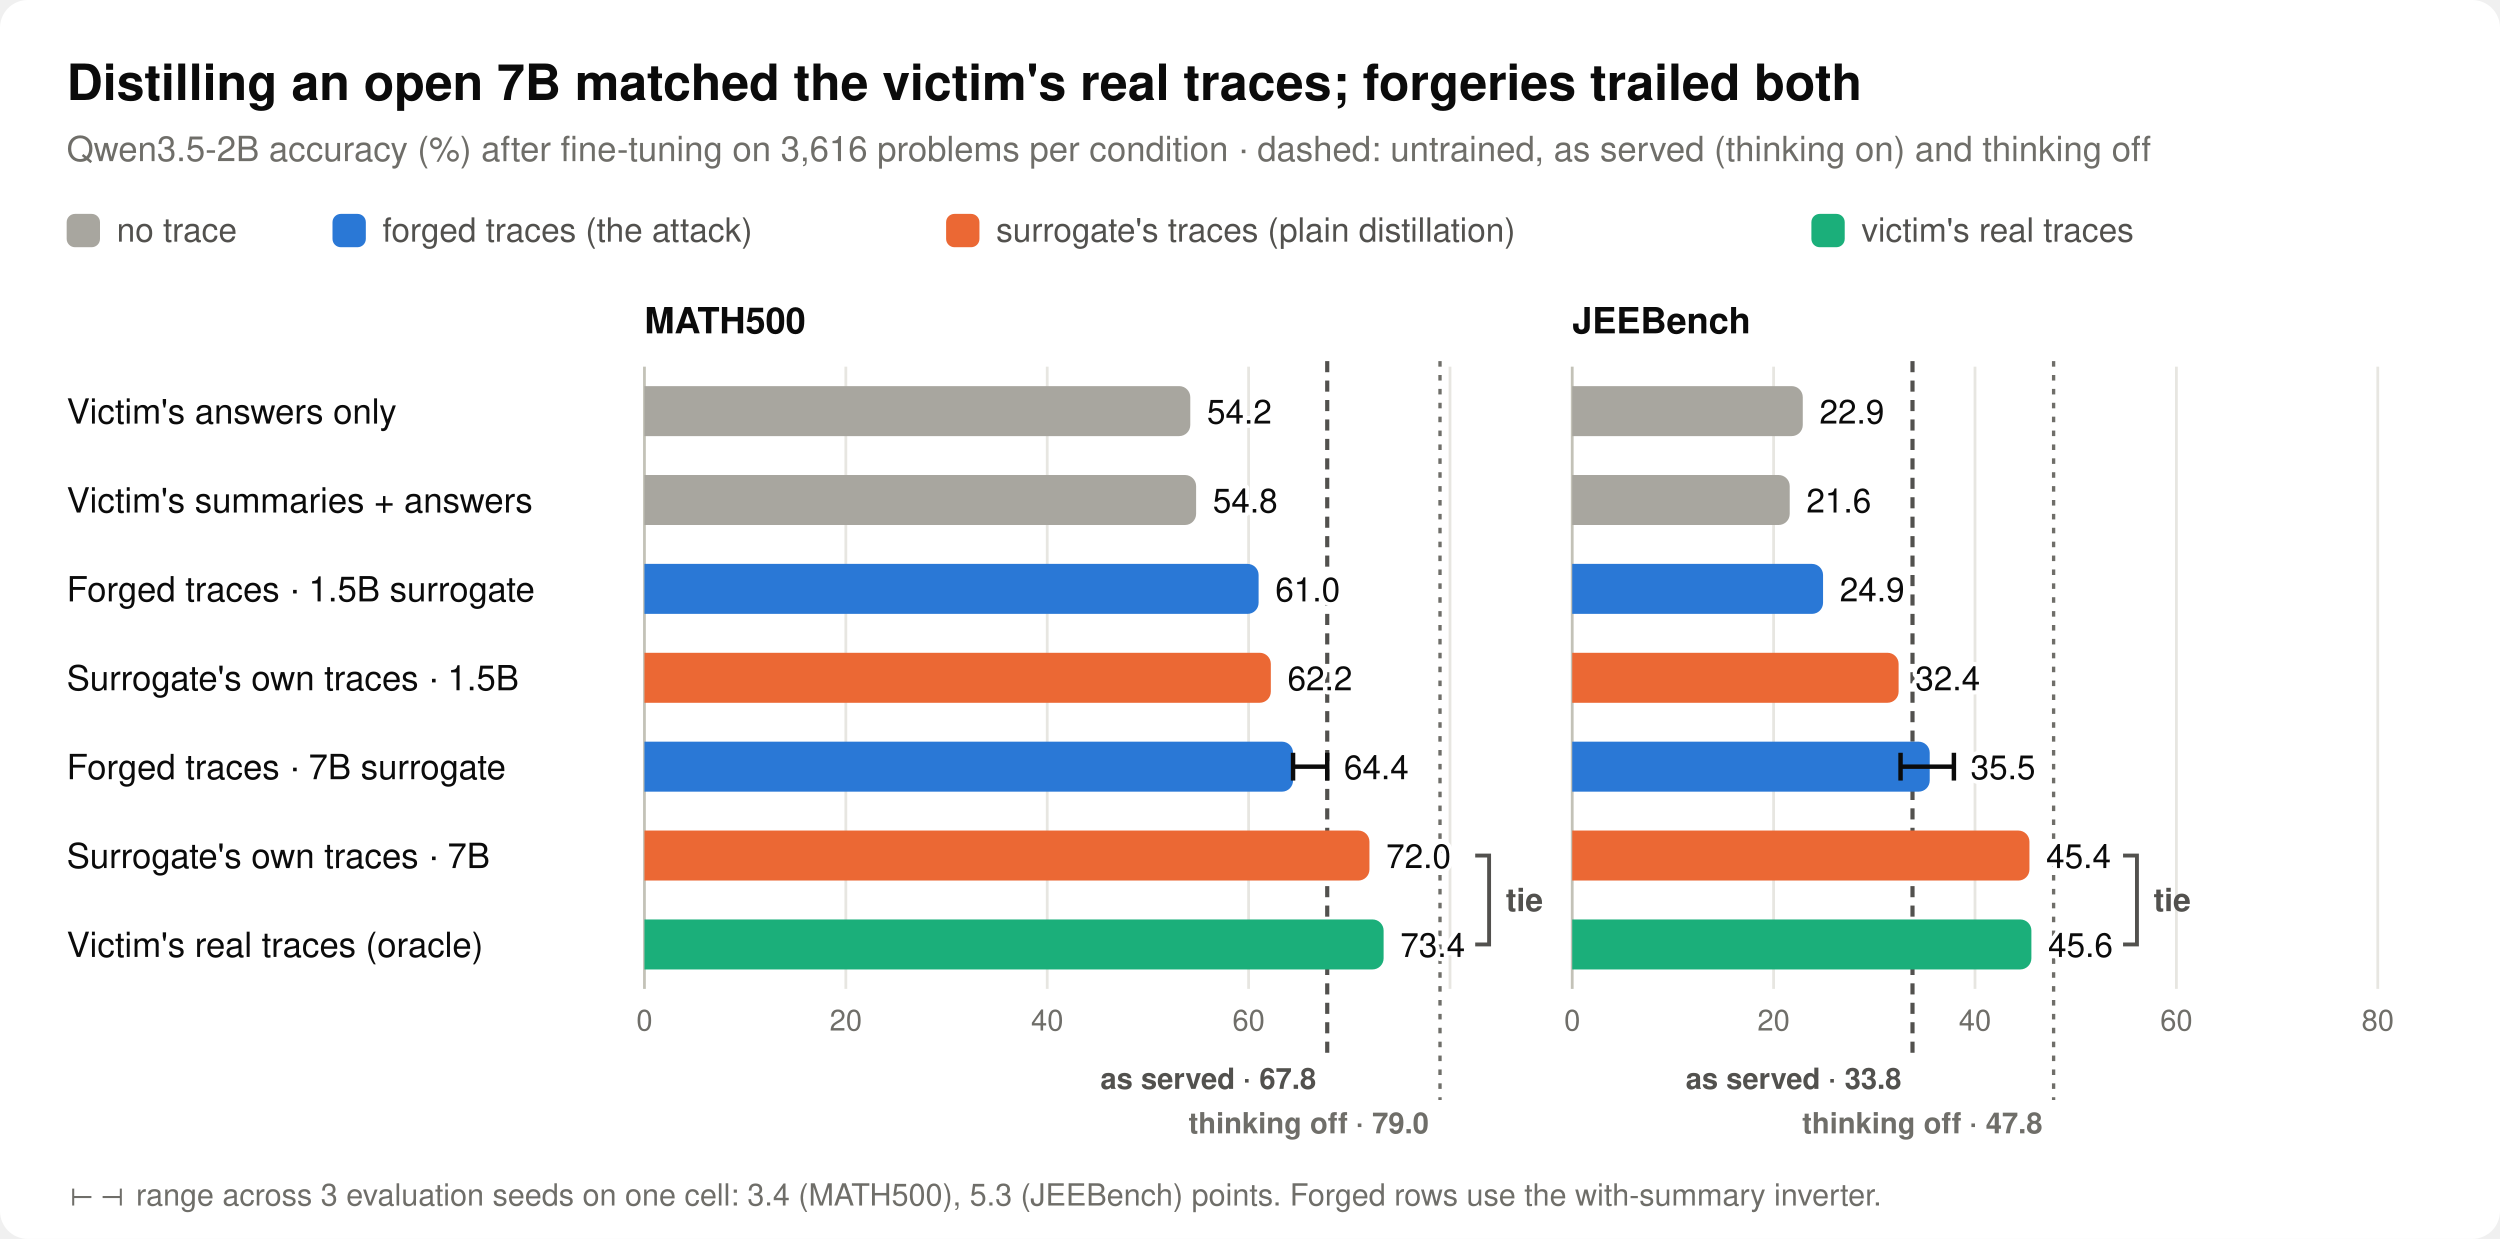
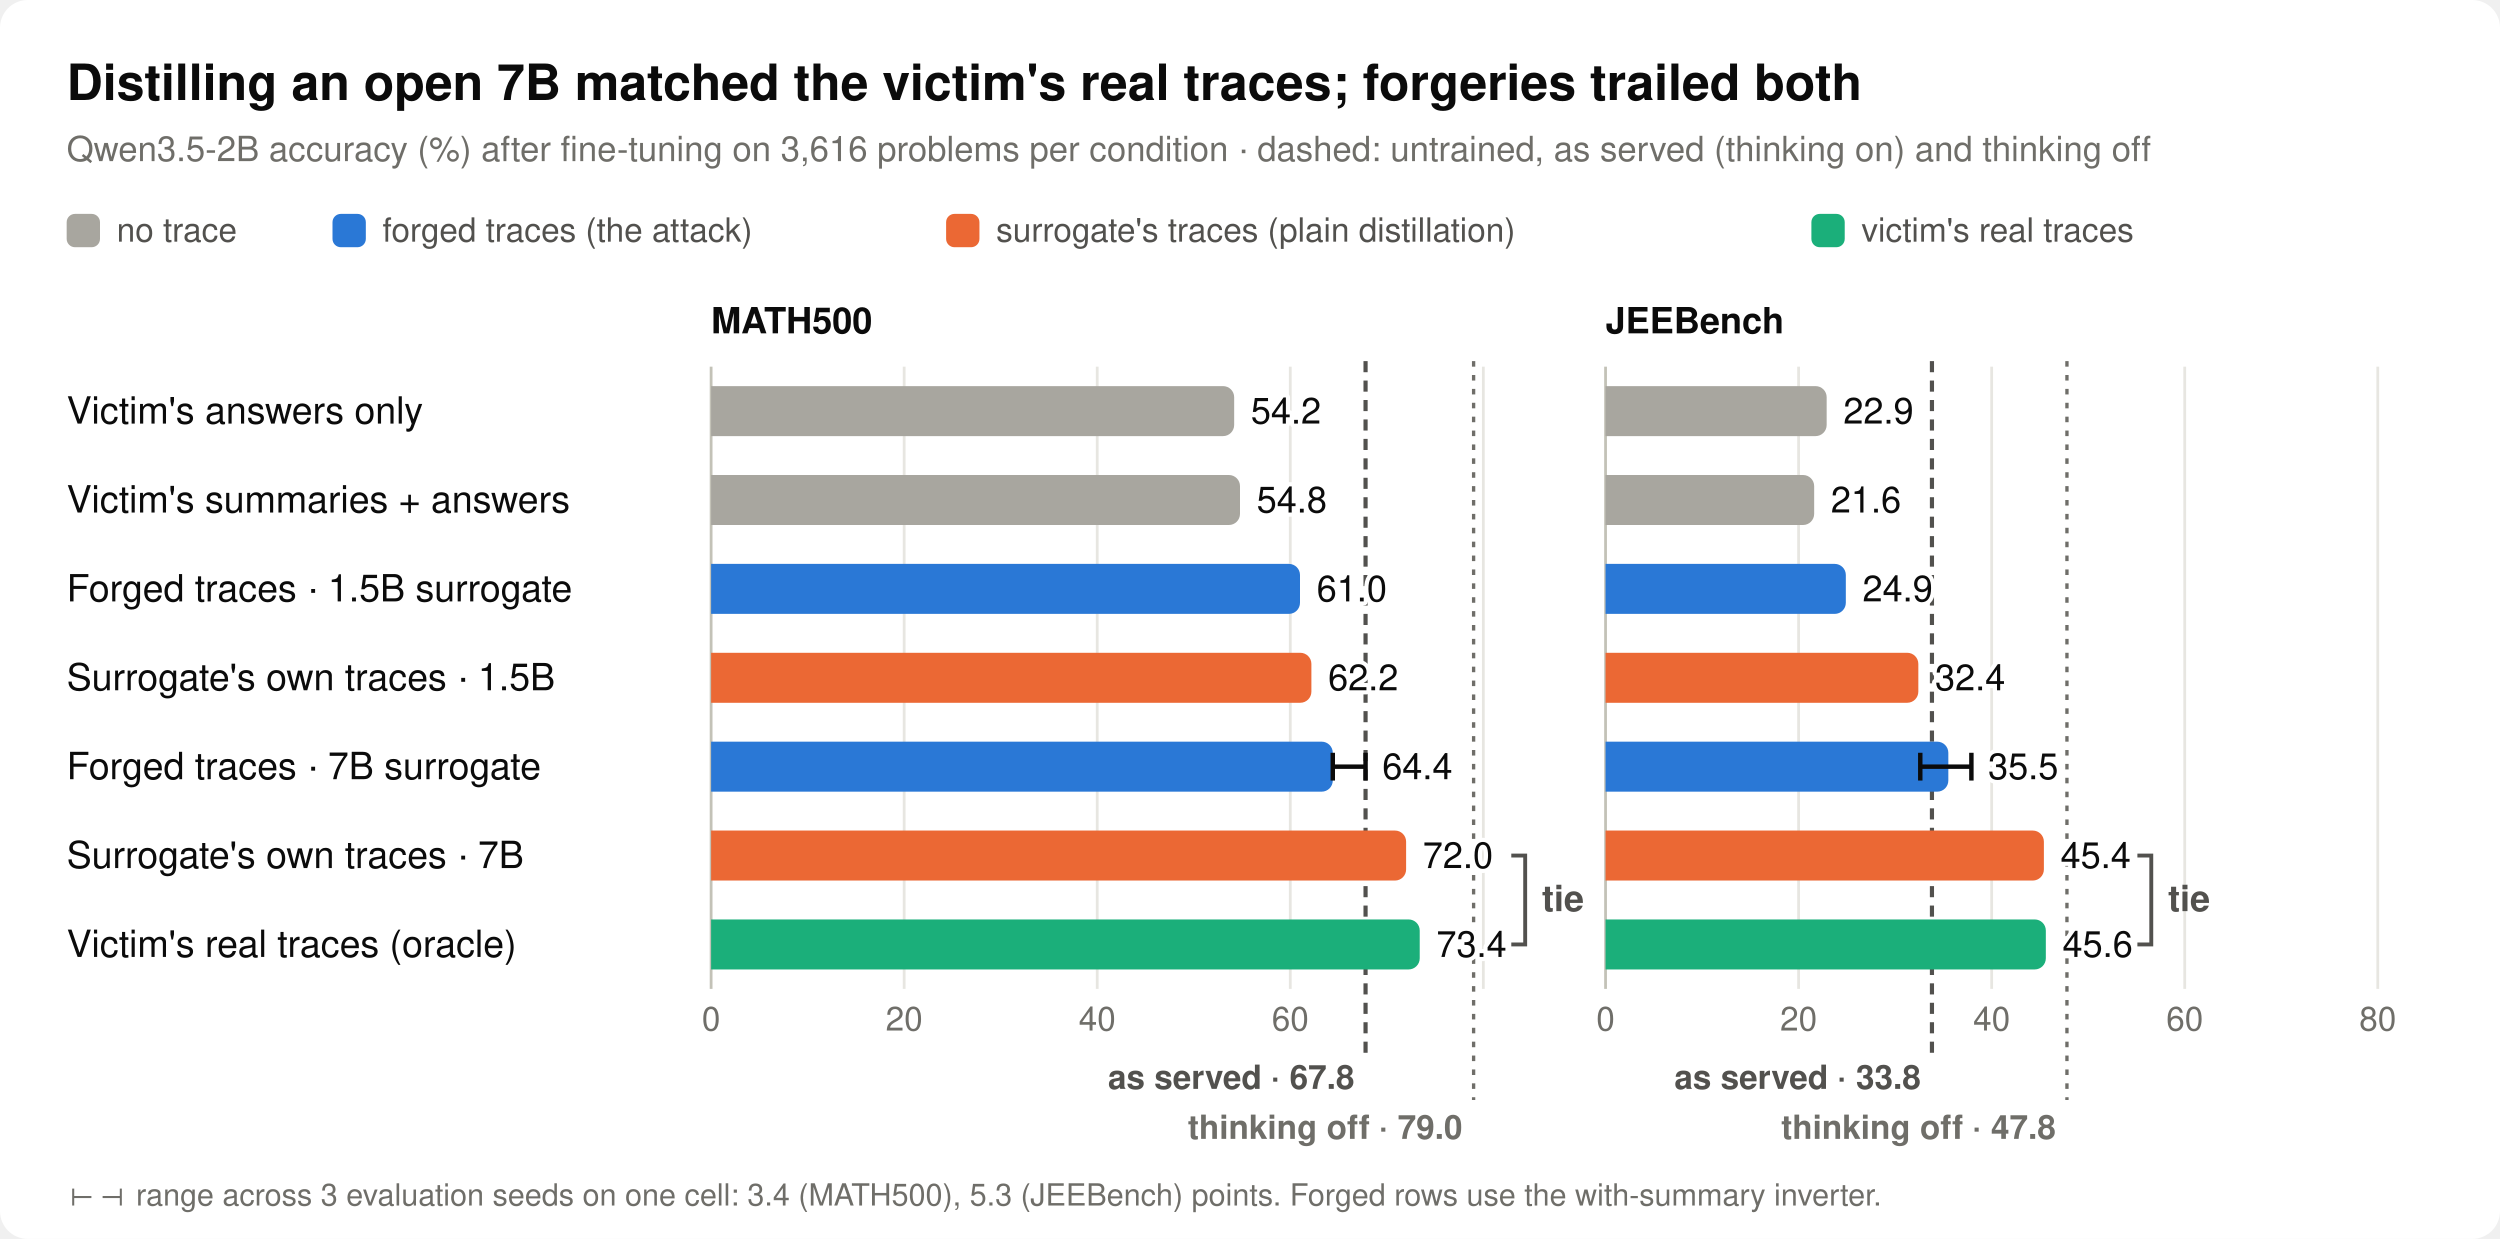
<svg xmlns="http://www.w3.org/2000/svg" width="900" height="446" viewBox="0 0 900 446" role="img" aria-label="Student accuracy by training condition">
  <rect x="0.0" y="0.0" width="900.0" height="446.0" rx="10" fill="#ffffff" />
  <text x="24.0" y="36.0" font-family="system-ui, -apple-system, &quot;Segoe UI&quot;, Helvetica, Arial, sans-serif" font-size="18" fill="#0b0b0b" text-anchor="start" font-weight="700" style="">Distilling an open 7B matched the victim's real traces; forgeries trailed both</text>
  <text x="24.0" y="58.0" font-family="system-ui, -apple-system, &quot;Segoe UI&quot;, Helvetica, Arial, sans-serif" font-size="12.5" fill="#6f6e69" text-anchor="start" font-weight="normal" style="">Qwen3.5-2B accuracy (%) after fine-tuning on 3,616 problems per condition · dashed: untrained, as served (thinking on) and thinking off</text>
  <rect x="24.0" y="77.0" width="12.0" height="12.0" rx="3" fill="#a8a69f" />
  <text x="42.0" y="87.0" font-family="system-ui, -apple-system, &quot;Segoe UI&quot;, Helvetica, Arial, sans-serif" font-size="12" fill="#52514e" text-anchor="start" font-weight="normal" style="">no trace</text>
  <rect x="119.7" y="77.0" width="12.0" height="12.0" rx="3" fill="#2a78d6" />
  <text x="137.7" y="87.0" font-family="system-ui, -apple-system, &quot;Segoe UI&quot;, Helvetica, Arial, sans-serif" font-size="12" fill="#52514e" text-anchor="start" font-weight="normal" style="">forged traces (the attack)</text>
  <rect x="340.6" y="77.0" width="12.0" height="12.0" rx="3" fill="#eb6834" />
  <text x="358.6" y="87.0" font-family="system-ui, -apple-system, &quot;Segoe UI&quot;, Helvetica, Arial, sans-serif" font-size="12" fill="#52514e" text-anchor="start" font-weight="normal" style="">surrogate's traces (plain distillation)</text>
  <rect x="652.1" y="77.0" width="12.0" height="12.0" rx="3" fill="#1baf7a" />
  <text x="670.1" y="87.0" font-family="system-ui, -apple-system, &quot;Segoe UI&quot;, Helvetica, Arial, sans-serif" font-size="12" fill="#52514e" text-anchor="start" font-weight="normal" style="">victim's real traces</text>
-   <text x="232.0" y="120.0" font-family="system-ui, -apple-system, &quot;Segoe UI&quot;, Helvetica, Arial, sans-serif" font-size="13" fill="#0b0b0b" text-anchor="start" font-weight="700" style="">MATH500</text>
-   <line x1="232.0" y1="132.0" x2="232.0" y2="356.0" stroke="#c3c2b7" stroke-width="1.0" />
-   <text x="232.0" y="371.0" font-family="system-ui, -apple-system, &quot;Segoe UI&quot;, Helvetica, Arial, sans-serif" font-size="10.5" fill="#6f6e69" text-anchor="middle" font-weight="normal" style="font-variant-numeric: tabular-nums;">0</text>
-   <line x1="304.5" y1="132.0" x2="304.5" y2="356.0" stroke="#e7e6e1" stroke-width="1.0" />
-   <text x="304.5" y="371.0" font-family="system-ui, -apple-system, &quot;Segoe UI&quot;, Helvetica, Arial, sans-serif" font-size="10.5" fill="#6f6e69" text-anchor="middle" font-weight="normal" style="font-variant-numeric: tabular-nums;">20</text>
-   <line x1="377.0" y1="132.0" x2="377.0" y2="356.0" stroke="#e7e6e1" stroke-width="1.0" />
-   <text x="377.0" y="371.0" font-family="system-ui, -apple-system, &quot;Segoe UI&quot;, Helvetica, Arial, sans-serif" font-size="10.5" fill="#6f6e69" text-anchor="middle" font-weight="normal" style="font-variant-numeric: tabular-nums;">40</text>
-   <line x1="449.5" y1="132.0" x2="449.5" y2="356.0" stroke="#e7e6e1" stroke-width="1.0" />
-   <text x="449.5" y="371.0" font-family="system-ui, -apple-system, &quot;Segoe UI&quot;, Helvetica, Arial, sans-serif" font-size="10.5" fill="#6f6e69" text-anchor="middle" font-weight="normal" style="font-variant-numeric: tabular-nums;">60</text>
-   <line x1="522.0" y1="132.0" x2="522.0" y2="356.0" stroke="#e7e6e1" stroke-width="1.0" />
-   <line x1="477.8" y1="130.0" x2="477.8" y2="380.0" stroke="#52514e" stroke-width="1.5" stroke-dasharray="4 3" />
-   <text x="473.8" y="392.0" font-family="system-ui, -apple-system, &quot;Segoe UI&quot;, Helvetica, Arial, sans-serif" font-size="10.5" fill="#52514e" text-anchor="end" font-weight="600" style="" paint-order="stroke" stroke="#ffffff" stroke-width="3" stroke-linejoin="round">as served · 67.8</text>
-   <line x1="518.4" y1="130.0" x2="518.4" y2="396.0" stroke="#6f6e69" stroke-width="1.2" stroke-dasharray="2 3" />
-   <text x="514.4" y="408.0" font-family="system-ui, -apple-system, &quot;Segoe UI&quot;, Helvetica, Arial, sans-serif" font-size="10.5" fill="#6f6e69" text-anchor="end" font-weight="600" style="" paint-order="stroke" stroke="#ffffff" stroke-width="3" stroke-linejoin="round">thinking off · 79.0</text>
-   <path d="M232.0,139.0 H424.5 a4,4 0 0 1 4,4 V153.0 a4,4 0 0 1 -4,4 H232.0 Z" fill="#a8a69f" />
-   <path d="M232.0,171.0 H426.6 a4,4 0 0 1 4,4 V185.0 a4,4 0 0 1 -4,4 H232.0 Z" fill="#a8a69f" />
-   <path d="M232.0,203.0 H449.1 a4,4 0 0 1 4,4 V217.0 a4,4 0 0 1 -4,4 H232.0 Z" fill="#2a78d6" />
-   <path d="M232.0,235.0 H453.5 a4,4 0 0 1 4,4 V249.0 a4,4 0 0 1 -4,4 H232.0 Z" fill="#eb6834" />
-   <path d="M232.0,267.0 H461.5 a4,4 0 0 1 4,4 V281.0 a4,4 0 0 1 -4,4 H232.0 Z" fill="#2a78d6" />
-   <path d="M232.0,299.0 H489.0 a4,4 0 0 1 4,4 V313.0 a4,4 0 0 1 -4,4 H232.0 Z" fill="#eb6834" />
-   <path d="M232.0,331.0 H494.1 a4,4 0 0 1 4,4 V345.0 a4,4 0 0 1 -4,4 H232.0 Z" fill="#1baf7a" />
-   <path d="M531.075,308.0 H536.075 V340.0 H531.075" fill="none" stroke="#52514e" stroke-width="1.4" />
-   <text x="542.1" y="328.0" font-family="system-ui, -apple-system, &quot;Segoe UI&quot;, Helvetica, Arial, sans-serif" font-size="11.5" fill="#52514e" text-anchor="start" font-weight="700" style="">tie</text>
-   <text x="434.5" y="152.5" font-family="system-ui, -apple-system, &quot;Segoe UI&quot;, Helvetica, Arial, sans-serif" font-size="12" fill="#0b0b0b" text-anchor="start" font-weight="normal" style="font-variant-numeric: tabular-nums;" paint-order="stroke" stroke="#ffffff" stroke-width="3" stroke-linejoin="round">54.2</text>
-   <text x="436.6" y="184.5" font-family="system-ui, -apple-system, &quot;Segoe UI&quot;, Helvetica, Arial, sans-serif" font-size="12" fill="#0b0b0b" text-anchor="start" font-weight="normal" style="font-variant-numeric: tabular-nums;" paint-order="stroke" stroke="#ffffff" stroke-width="3" stroke-linejoin="round">54.8</text>
-   <text x="459.1" y="216.5" font-family="system-ui, -apple-system, &quot;Segoe UI&quot;, Helvetica, Arial, sans-serif" font-size="12" fill="#0b0b0b" text-anchor="start" font-weight="normal" style="font-variant-numeric: tabular-nums;" paint-order="stroke" stroke="#ffffff" stroke-width="3" stroke-linejoin="round">61.0</text>
-   <text x="463.5" y="248.5" font-family="system-ui, -apple-system, &quot;Segoe UI&quot;, Helvetica, Arial, sans-serif" font-size="12" fill="#0b0b0b" text-anchor="start" font-weight="normal" style="font-variant-numeric: tabular-nums;" paint-order="stroke" stroke="#ffffff" stroke-width="3" stroke-linejoin="round">62.2</text>
-   <line x1="465.5" y1="276.0" x2="477.8" y2="276.0" stroke="#0b0b0b" stroke-width="1.6" />
-   <line x1="465.5" y1="271.0" x2="465.5" y2="281.0" stroke="#0b0b0b" stroke-width="1.6" />
-   <line x1="477.8" y1="271.0" x2="477.8" y2="281.0" stroke="#0b0b0b" stroke-width="1.6" />
-   <text x="483.8" y="280.5" font-family="system-ui, -apple-system, &quot;Segoe UI&quot;, Helvetica, Arial, sans-serif" font-size="12" fill="#0b0b0b" text-anchor="start" font-weight="normal" style="font-variant-numeric: tabular-nums;" paint-order="stroke" stroke="#ffffff" stroke-width="3" stroke-linejoin="round">64.4</text>
-   <text x="499.0" y="312.5" font-family="system-ui, -apple-system, &quot;Segoe UI&quot;, Helvetica, Arial, sans-serif" font-size="12" fill="#0b0b0b" text-anchor="start" font-weight="normal" style="font-variant-numeric: tabular-nums;" paint-order="stroke" stroke="#ffffff" stroke-width="3" stroke-linejoin="round">72.0</text>
-   <text x="504.1" y="344.5" font-family="system-ui, -apple-system, &quot;Segoe UI&quot;, Helvetica, Arial, sans-serif" font-size="12" fill="#0b0b0b" text-anchor="start" font-weight="normal" style="font-variant-numeric: tabular-nums;" paint-order="stroke" stroke="#ffffff" stroke-width="3" stroke-linejoin="round">73.4</text>
-   <text x="566.0" y="120.0" font-family="system-ui, -apple-system, &quot;Segoe UI&quot;, Helvetica, Arial, sans-serif" font-size="13" fill="#0b0b0b" text-anchor="start" font-weight="700" style="">JEEBench</text>
-   <line x1="566.0" y1="132.0" x2="566.0" y2="356.0" stroke="#c3c2b7" stroke-width="1.0" />
-   <text x="566.0" y="371.0" font-family="system-ui, -apple-system, &quot;Segoe UI&quot;, Helvetica, Arial, sans-serif" font-size="10.5" fill="#6f6e69" text-anchor="middle" font-weight="normal" style="font-variant-numeric: tabular-nums;">0</text>
-   <line x1="638.5" y1="132.0" x2="638.5" y2="356.0" stroke="#e7e6e1" stroke-width="1.0" />
-   <text x="638.5" y="371.0" font-family="system-ui, -apple-system, &quot;Segoe UI&quot;, Helvetica, Arial, sans-serif" font-size="10.5" fill="#6f6e69" text-anchor="middle" font-weight="normal" style="font-variant-numeric: tabular-nums;">20</text>
-   <line x1="711.0" y1="132.0" x2="711.0" y2="356.0" stroke="#e7e6e1" stroke-width="1.0" />
-   <text x="711.0" y="371.0" font-family="system-ui, -apple-system, &quot;Segoe UI&quot;, Helvetica, Arial, sans-serif" font-size="10.5" fill="#6f6e69" text-anchor="middle" font-weight="normal" style="font-variant-numeric: tabular-nums;">40</text>
-   <line x1="783.5" y1="132.0" x2="783.5" y2="356.0" stroke="#e7e6e1" stroke-width="1.0" />
-   <text x="783.5" y="371.0" font-family="system-ui, -apple-system, &quot;Segoe UI&quot;, Helvetica, Arial, sans-serif" font-size="10.5" fill="#6f6e69" text-anchor="middle" font-weight="normal" style="font-variant-numeric: tabular-nums;">60</text>
+   <text x="256.0" y="120.0" font-family="system-ui, -apple-system, &quot;Segoe UI&quot;, Helvetica, Arial, sans-serif" font-size="13" fill="#0b0b0b" text-anchor="start" font-weight="700" style="">MATH500</text>
+   <line x1="256.0" y1="132.0" x2="256.0" y2="356.0" stroke="#c3c2b7" stroke-width="1.0" />
+   <text x="256.0" y="371.0" font-family="system-ui, -apple-system, &quot;Segoe UI&quot;, Helvetica, Arial, sans-serif" font-size="12" fill="#6f6e69" text-anchor="middle" font-weight="normal" style="font-variant-numeric: tabular-nums;">0</text>
+   <line x1="325.5" y1="132.0" x2="325.5" y2="356.0" stroke="#e7e6e1" stroke-width="1.0" />
+   <text x="325.5" y="371.0" font-family="system-ui, -apple-system, &quot;Segoe UI&quot;, Helvetica, Arial, sans-serif" font-size="12" fill="#6f6e69" text-anchor="middle" font-weight="normal" style="font-variant-numeric: tabular-nums;">20</text>
+   <line x1="395.0" y1="132.0" x2="395.0" y2="356.0" stroke="#e7e6e1" stroke-width="1.0" />
+   <text x="395.0" y="371.0" font-family="system-ui, -apple-system, &quot;Segoe UI&quot;, Helvetica, Arial, sans-serif" font-size="12" fill="#6f6e69" text-anchor="middle" font-weight="normal" style="font-variant-numeric: tabular-nums;">40</text>
+   <line x1="464.5" y1="132.0" x2="464.5" y2="356.0" stroke="#e7e6e1" stroke-width="1.0" />
+   <text x="464.5" y="371.0" font-family="system-ui, -apple-system, &quot;Segoe UI&quot;, Helvetica, Arial, sans-serif" font-size="12" fill="#6f6e69" text-anchor="middle" font-weight="normal" style="font-variant-numeric: tabular-nums;">60</text>
+   <line x1="534.0" y1="132.0" x2="534.0" y2="356.0" stroke="#e7e6e1" stroke-width="1.0" />
+   <line x1="491.6" y1="130.0" x2="491.6" y2="380.0" stroke="#52514e" stroke-width="1.5" stroke-dasharray="4 3" />
+   <text x="487.6" y="392.0" font-family="system-ui, -apple-system, &quot;Segoe UI&quot;, Helvetica, Arial, sans-serif" font-size="12" fill="#52514e" text-anchor="end" font-weight="600" style="" paint-order="stroke" stroke="#ffffff" stroke-width="3" stroke-linejoin="round">as served · 67.8</text>
+   <line x1="530.5" y1="130.0" x2="530.5" y2="396.0" stroke="#6f6e69" stroke-width="1.2" stroke-dasharray="2 3" />
+   <text x="526.5" y="410.0" font-family="system-ui, -apple-system, &quot;Segoe UI&quot;, Helvetica, Arial, sans-serif" font-size="12" fill="#6f6e69" text-anchor="end" font-weight="600" style="" paint-order="stroke" stroke="#ffffff" stroke-width="3" stroke-linejoin="round">thinking off · 79.0</text>
+   <path d="M256.0,139.0 H440.3 a4,4 0 0 1 4,4 V153.0 a4,4 0 0 1 -4,4 H256.0 Z" fill="#a8a69f" />
+   <path d="M256.0,171.0 H442.4 a4,4 0 0 1 4,4 V185.0 a4,4 0 0 1 -4,4 H256.0 Z" fill="#a8a69f" />
+   <path d="M256.0,203.0 H464.0 a4,4 0 0 1 4,4 V217.0 a4,4 0 0 1 -4,4 H256.0 Z" fill="#2a78d6" />
+   <path d="M256.0,235.0 H468.1 a4,4 0 0 1 4,4 V249.0 a4,4 0 0 1 -4,4 H256.0 Z" fill="#eb6834" />
+   <path d="M256.0,267.0 H475.8 a4,4 0 0 1 4,4 V281.0 a4,4 0 0 1 -4,4 H256.0 Z" fill="#2a78d6" />
+   <path d="M256.0,299.0 H502.2 a4,4 0 0 1 4,4 V313.0 a4,4 0 0 1 -4,4 H256.0 Z" fill="#eb6834" />
+   <path d="M256.0,331.0 H507.1 a4,4 0 0 1 4,4 V345.0 a4,4 0 0 1 -4,4 H256.0 Z" fill="#1baf7a" />
+   <path d="M544.065,308.0 H549.065 V340.0 H544.065" fill="none" stroke="#52514e" stroke-width="1.4" />
+   <text x="555.1" y="328.0" font-family="system-ui, -apple-system, &quot;Segoe UI&quot;, Helvetica, Arial, sans-serif" font-size="13" fill="#52514e" text-anchor="start" font-weight="700" style="">tie</text>
+   <text x="450.3" y="152.5" font-family="system-ui, -apple-system, &quot;Segoe UI&quot;, Helvetica, Arial, sans-serif" font-size="13" fill="#0b0b0b" text-anchor="start" font-weight="normal" style="font-variant-numeric: tabular-nums;" paint-order="stroke" stroke="#ffffff" stroke-width="3" stroke-linejoin="round">54.2</text>
+   <text x="452.4" y="184.5" font-family="system-ui, -apple-system, &quot;Segoe UI&quot;, Helvetica, Arial, sans-serif" font-size="13" fill="#0b0b0b" text-anchor="start" font-weight="normal" style="font-variant-numeric: tabular-nums;" paint-order="stroke" stroke="#ffffff" stroke-width="3" stroke-linejoin="round">54.8</text>
+   <text x="474.0" y="216.5" font-family="system-ui, -apple-system, &quot;Segoe UI&quot;, Helvetica, Arial, sans-serif" font-size="13" fill="#0b0b0b" text-anchor="start" font-weight="normal" style="font-variant-numeric: tabular-nums;" paint-order="stroke" stroke="#ffffff" stroke-width="3" stroke-linejoin="round">61.0</text>
+   <text x="478.1" y="248.5" font-family="system-ui, -apple-system, &quot;Segoe UI&quot;, Helvetica, Arial, sans-serif" font-size="13" fill="#0b0b0b" text-anchor="start" font-weight="normal" style="font-variant-numeric: tabular-nums;" paint-order="stroke" stroke="#ffffff" stroke-width="3" stroke-linejoin="round">62.2</text>
+   <line x1="479.8" y1="276.0" x2="491.6" y2="276.0" stroke="#0b0b0b" stroke-width="1.6" />
+   <line x1="479.8" y1="271.0" x2="479.8" y2="281.0" stroke="#0b0b0b" stroke-width="1.6" />
+   <line x1="491.6" y1="271.0" x2="491.6" y2="281.0" stroke="#0b0b0b" stroke-width="1.6" />
+   <text x="497.6" y="280.5" font-family="system-ui, -apple-system, &quot;Segoe UI&quot;, Helvetica, Arial, sans-serif" font-size="13" fill="#0b0b0b" text-anchor="start" font-weight="normal" style="font-variant-numeric: tabular-nums;" paint-order="stroke" stroke="#ffffff" stroke-width="3" stroke-linejoin="round">64.4</text>
+   <text x="512.2" y="312.5" font-family="system-ui, -apple-system, &quot;Segoe UI&quot;, Helvetica, Arial, sans-serif" font-size="13" fill="#0b0b0b" text-anchor="start" font-weight="normal" style="font-variant-numeric: tabular-nums;" paint-order="stroke" stroke="#ffffff" stroke-width="3" stroke-linejoin="round">72.0</text>
+   <text x="517.1" y="344.5" font-family="system-ui, -apple-system, &quot;Segoe UI&quot;, Helvetica, Arial, sans-serif" font-size="13" fill="#0b0b0b" text-anchor="start" font-weight="normal" style="font-variant-numeric: tabular-nums;" paint-order="stroke" stroke="#ffffff" stroke-width="3" stroke-linejoin="round">73.4</text>
+   <text x="578.0" y="120.0" font-family="system-ui, -apple-system, &quot;Segoe UI&quot;, Helvetica, Arial, sans-serif" font-size="13" fill="#0b0b0b" text-anchor="start" font-weight="700" style="">JEEBench</text>
+   <line x1="578.0" y1="132.0" x2="578.0" y2="356.0" stroke="#c3c2b7" stroke-width="1.0" />
+   <text x="578.0" y="371.0" font-family="system-ui, -apple-system, &quot;Segoe UI&quot;, Helvetica, Arial, sans-serif" font-size="12" fill="#6f6e69" text-anchor="middle" font-weight="normal" style="font-variant-numeric: tabular-nums;">0</text>
+   <line x1="647.5" y1="132.0" x2="647.5" y2="356.0" stroke="#e7e6e1" stroke-width="1.0" />
+   <text x="647.5" y="371.0" font-family="system-ui, -apple-system, &quot;Segoe UI&quot;, Helvetica, Arial, sans-serif" font-size="12" fill="#6f6e69" text-anchor="middle" font-weight="normal" style="font-variant-numeric: tabular-nums;">20</text>
+   <line x1="717.0" y1="132.0" x2="717.0" y2="356.0" stroke="#e7e6e1" stroke-width="1.0" />
+   <text x="717.0" y="371.0" font-family="system-ui, -apple-system, &quot;Segoe UI&quot;, Helvetica, Arial, sans-serif" font-size="12" fill="#6f6e69" text-anchor="middle" font-weight="normal" style="font-variant-numeric: tabular-nums;">40</text>
+   <line x1="786.5" y1="132.0" x2="786.5" y2="356.0" stroke="#e7e6e1" stroke-width="1.0" />
+   <text x="786.5" y="371.0" font-family="system-ui, -apple-system, &quot;Segoe UI&quot;, Helvetica, Arial, sans-serif" font-size="12" fill="#6f6e69" text-anchor="middle" font-weight="normal" style="font-variant-numeric: tabular-nums;">60</text>
  <line x1="856.0" y1="132.0" x2="856.0" y2="356.0" stroke="#e7e6e1" stroke-width="1.0" />
-   <text x="856.0" y="371.0" font-family="system-ui, -apple-system, &quot;Segoe UI&quot;, Helvetica, Arial, sans-serif" font-size="10.5" fill="#6f6e69" text-anchor="middle" font-weight="normal" style="font-variant-numeric: tabular-nums;">80</text>
-   <line x1="688.5" y1="130.0" x2="688.5" y2="380.0" stroke="#52514e" stroke-width="1.5" stroke-dasharray="4 3" />
-   <text x="684.5" y="392.0" font-family="system-ui, -apple-system, &quot;Segoe UI&quot;, Helvetica, Arial, sans-serif" font-size="10.5" fill="#52514e" text-anchor="end" font-weight="600" style="" paint-order="stroke" stroke="#ffffff" stroke-width="3" stroke-linejoin="round">as served · 33.8</text>
-   <line x1="739.3" y1="130.0" x2="739.3" y2="396.0" stroke="#6f6e69" stroke-width="1.2" stroke-dasharray="2 3" />
-   <text x="735.3" y="408.0" font-family="system-ui, -apple-system, &quot;Segoe UI&quot;, Helvetica, Arial, sans-serif" font-size="10.5" fill="#6f6e69" text-anchor="end" font-weight="600" style="" paint-order="stroke" stroke="#ffffff" stroke-width="3" stroke-linejoin="round">thinking off · 47.8</text>
-   <path d="M566.0,139.0 H645.0 a4,4 0 0 1 4,4 V153.0 a4,4 0 0 1 -4,4 H566.0 Z" fill="#a8a69f" />
-   <path d="M566.0,171.0 H640.3 a4,4 0 0 1 4,4 V185.0 a4,4 0 0 1 -4,4 H566.0 Z" fill="#a8a69f" />
-   <path d="M566.0,203.0 H652.3 a4,4 0 0 1 4,4 V217.0 a4,4 0 0 1 -4,4 H566.0 Z" fill="#2a78d6" />
-   <path d="M566.0,235.0 H679.5 a4,4 0 0 1 4,4 V249.0 a4,4 0 0 1 -4,4 H566.0 Z" fill="#eb6834" />
-   <path d="M566.0,267.0 H690.7 a4,4 0 0 1 4,4 V281.0 a4,4 0 0 1 -4,4 H566.0 Z" fill="#2a78d6" />
-   <path d="M566.0,299.0 H726.6 a4,4 0 0 1 4,4 V313.0 a4,4 0 0 1 -4,4 H566.0 Z" fill="#eb6834" />
-   <path d="M566.0,331.0 H727.3 a4,4 0 0 1 4,4 V345.0 a4,4 0 0 1 -4,4 H566.0 Z" fill="#1baf7a" />
-   <path d="M764.3,308.0 H769.3 V340.0 H764.3" fill="none" stroke="#52514e" stroke-width="1.4" />
-   <text x="775.3" y="328.0" font-family="system-ui, -apple-system, &quot;Segoe UI&quot;, Helvetica, Arial, sans-serif" font-size="11.5" fill="#52514e" text-anchor="start" font-weight="700" style="">tie</text>
-   <text x="655.0" y="152.5" font-family="system-ui, -apple-system, &quot;Segoe UI&quot;, Helvetica, Arial, sans-serif" font-size="12" fill="#0b0b0b" text-anchor="start" font-weight="normal" style="font-variant-numeric: tabular-nums;" paint-order="stroke" stroke="#ffffff" stroke-width="3" stroke-linejoin="round">22.9</text>
-   <text x="650.3" y="184.5" font-family="system-ui, -apple-system, &quot;Segoe UI&quot;, Helvetica, Arial, sans-serif" font-size="12" fill="#0b0b0b" text-anchor="start" font-weight="normal" style="font-variant-numeric: tabular-nums;" paint-order="stroke" stroke="#ffffff" stroke-width="3" stroke-linejoin="round">21.6</text>
-   <text x="662.3" y="216.5" font-family="system-ui, -apple-system, &quot;Segoe UI&quot;, Helvetica, Arial, sans-serif" font-size="12" fill="#0b0b0b" text-anchor="start" font-weight="normal" style="font-variant-numeric: tabular-nums;" paint-order="stroke" stroke="#ffffff" stroke-width="3" stroke-linejoin="round">24.9</text>
-   <text x="689.5" y="248.5" font-family="system-ui, -apple-system, &quot;Segoe UI&quot;, Helvetica, Arial, sans-serif" font-size="12" fill="#0b0b0b" text-anchor="start" font-weight="normal" style="font-variant-numeric: tabular-nums;" paint-order="stroke" stroke="#ffffff" stroke-width="3" stroke-linejoin="round">32.4</text>
-   <line x1="684.2" y1="276.0" x2="703.4" y2="276.0" stroke="#0b0b0b" stroke-width="1.6" />
-   <line x1="684.2" y1="271.0" x2="684.2" y2="281.0" stroke="#0b0b0b" stroke-width="1.6" />
-   <line x1="703.4" y1="271.0" x2="703.4" y2="281.0" stroke="#0b0b0b" stroke-width="1.6" />
-   <text x="709.4" y="280.5" font-family="system-ui, -apple-system, &quot;Segoe UI&quot;, Helvetica, Arial, sans-serif" font-size="12" fill="#0b0b0b" text-anchor="start" font-weight="normal" style="font-variant-numeric: tabular-nums;" paint-order="stroke" stroke="#ffffff" stroke-width="3" stroke-linejoin="round">35.5</text>
-   <text x="736.6" y="312.5" font-family="system-ui, -apple-system, &quot;Segoe UI&quot;, Helvetica, Arial, sans-serif" font-size="12" fill="#0b0b0b" text-anchor="start" font-weight="normal" style="font-variant-numeric: tabular-nums;" paint-order="stroke" stroke="#ffffff" stroke-width="3" stroke-linejoin="round">45.4</text>
-   <text x="737.3" y="344.5" font-family="system-ui, -apple-system, &quot;Segoe UI&quot;, Helvetica, Arial, sans-serif" font-size="12" fill="#0b0b0b" text-anchor="start" font-weight="normal" style="font-variant-numeric: tabular-nums;" paint-order="stroke" stroke="#ffffff" stroke-width="3" stroke-linejoin="round">45.6</text>
-   <text x="24.0" y="152.5" font-family="system-ui, -apple-system, &quot;Segoe UI&quot;, Helvetica, Arial, sans-serif" font-size="12.5" fill="#0b0b0b" text-anchor="start" font-weight="normal" style="">Victim's answers only</text>
-   <text x="24.0" y="184.5" font-family="system-ui, -apple-system, &quot;Segoe UI&quot;, Helvetica, Arial, sans-serif" font-size="12.5" fill="#0b0b0b" text-anchor="start" font-weight="normal" style="">Victim's summaries + answers</text>
-   <text x="24.0" y="216.5" font-family="system-ui, -apple-system, &quot;Segoe UI&quot;, Helvetica, Arial, sans-serif" font-size="12.5" fill="#0b0b0b" text-anchor="start" font-weight="normal" style="">Forged traces · 1.5B surrogate</text>
-   <text x="24.0" y="248.5" font-family="system-ui, -apple-system, &quot;Segoe UI&quot;, Helvetica, Arial, sans-serif" font-size="12.5" fill="#0b0b0b" text-anchor="start" font-weight="normal" style="">Surrogate's own traces · 1.5B</text>
-   <text x="24.0" y="280.5" font-family="system-ui, -apple-system, &quot;Segoe UI&quot;, Helvetica, Arial, sans-serif" font-size="12.5" fill="#0b0b0b" text-anchor="start" font-weight="normal" style="">Forged traces · 7B surrogate</text>
-   <text x="24.0" y="312.5" font-family="system-ui, -apple-system, &quot;Segoe UI&quot;, Helvetica, Arial, sans-serif" font-size="12.5" fill="#0b0b0b" text-anchor="start" font-weight="normal" style="">Surrogate's own traces · 7B</text>
-   <text x="24.0" y="344.5" font-family="system-ui, -apple-system, &quot;Segoe UI&quot;, Helvetica, Arial, sans-serif" font-size="12.5" fill="#0b0b0b" text-anchor="start" font-weight="normal" style="">Victim's real traces (oracle)</text>
+   <text x="856.0" y="371.0" font-family="system-ui, -apple-system, &quot;Segoe UI&quot;, Helvetica, Arial, sans-serif" font-size="12" fill="#6f6e69" text-anchor="middle" font-weight="normal" style="font-variant-numeric: tabular-nums;">80</text>
+   <line x1="695.5" y1="130.0" x2="695.5" y2="380.0" stroke="#52514e" stroke-width="1.5" stroke-dasharray="4 3" />
+   <text x="691.5" y="392.0" font-family="system-ui, -apple-system, &quot;Segoe UI&quot;, Helvetica, Arial, sans-serif" font-size="12" fill="#52514e" text-anchor="end" font-weight="600" style="" paint-order="stroke" stroke="#ffffff" stroke-width="3" stroke-linejoin="round">as served · 33.8</text>
+   <line x1="744.1" y1="130.0" x2="744.1" y2="396.0" stroke="#6f6e69" stroke-width="1.2" stroke-dasharray="2 3" />
+   <text x="740.1" y="410.0" font-family="system-ui, -apple-system, &quot;Segoe UI&quot;, Helvetica, Arial, sans-serif" font-size="12" fill="#6f6e69" text-anchor="end" font-weight="600" style="" paint-order="stroke" stroke="#ffffff" stroke-width="3" stroke-linejoin="round">thinking off · 47.8</text>
+   <path d="M578.0,139.0 H653.6 a4,4 0 0 1 4,4 V153.0 a4,4 0 0 1 -4,4 H578.0 Z" fill="#a8a69f" />
+   <path d="M578.0,171.0 H649.1 a4,4 0 0 1 4,4 V185.0 a4,4 0 0 1 -4,4 H578.0 Z" fill="#a8a69f" />
+   <path d="M578.0,203.0 H660.5 a4,4 0 0 1 4,4 V217.0 a4,4 0 0 1 -4,4 H578.0 Z" fill="#2a78d6" />
+   <path d="M578.0,235.0 H686.6 a4,4 0 0 1 4,4 V249.0 a4,4 0 0 1 -4,4 H578.0 Z" fill="#eb6834" />
+   <path d="M578.0,267.0 H697.4 a4,4 0 0 1 4,4 V281.0 a4,4 0 0 1 -4,4 H578.0 Z" fill="#2a78d6" />
+   <path d="M578.0,299.0 H731.8 a4,4 0 0 1 4,4 V313.0 a4,4 0 0 1 -4,4 H578.0 Z" fill="#eb6834" />
+   <path d="M578.0,331.0 H732.5 a4,4 0 0 1 4,4 V345.0 a4,4 0 0 1 -4,4 H578.0 Z" fill="#1baf7a" />
+   <path d="M769.46,308.0 H774.46 V340.0 H769.46" fill="none" stroke="#52514e" stroke-width="1.4" />
+   <text x="780.5" y="328.0" font-family="system-ui, -apple-system, &quot;Segoe UI&quot;, Helvetica, Arial, sans-serif" font-size="13" fill="#52514e" text-anchor="start" font-weight="700" style="">tie</text>
+   <text x="663.6" y="152.5" font-family="system-ui, -apple-system, &quot;Segoe UI&quot;, Helvetica, Arial, sans-serif" font-size="13" fill="#0b0b0b" text-anchor="start" font-weight="normal" style="font-variant-numeric: tabular-nums;" paint-order="stroke" stroke="#ffffff" stroke-width="3" stroke-linejoin="round">22.9</text>
+   <text x="659.1" y="184.5" font-family="system-ui, -apple-system, &quot;Segoe UI&quot;, Helvetica, Arial, sans-serif" font-size="13" fill="#0b0b0b" text-anchor="start" font-weight="normal" style="font-variant-numeric: tabular-nums;" paint-order="stroke" stroke="#ffffff" stroke-width="3" stroke-linejoin="round">21.6</text>
+   <text x="670.5" y="216.5" font-family="system-ui, -apple-system, &quot;Segoe UI&quot;, Helvetica, Arial, sans-serif" font-size="13" fill="#0b0b0b" text-anchor="start" font-weight="normal" style="font-variant-numeric: tabular-nums;" paint-order="stroke" stroke="#ffffff" stroke-width="3" stroke-linejoin="round">24.9</text>
+   <text x="696.6" y="248.5" font-family="system-ui, -apple-system, &quot;Segoe UI&quot;, Helvetica, Arial, sans-serif" font-size="13" fill="#0b0b0b" text-anchor="start" font-weight="normal" style="font-variant-numeric: tabular-nums;" paint-order="stroke" stroke="#ffffff" stroke-width="3" stroke-linejoin="round">32.4</text>
+   <line x1="691.3" y1="276.0" x2="709.7" y2="276.0" stroke="#0b0b0b" stroke-width="1.6" />
+   <line x1="691.3" y1="271.0" x2="691.3" y2="281.0" stroke="#0b0b0b" stroke-width="1.6" />
+   <line x1="709.7" y1="271.0" x2="709.7" y2="281.0" stroke="#0b0b0b" stroke-width="1.6" />
+   <text x="715.7" y="280.5" font-family="system-ui, -apple-system, &quot;Segoe UI&quot;, Helvetica, Arial, sans-serif" font-size="13" fill="#0b0b0b" text-anchor="start" font-weight="normal" style="font-variant-numeric: tabular-nums;" paint-order="stroke" stroke="#ffffff" stroke-width="3" stroke-linejoin="round">35.5</text>
+   <text x="741.8" y="312.5" font-family="system-ui, -apple-system, &quot;Segoe UI&quot;, Helvetica, Arial, sans-serif" font-size="13" fill="#0b0b0b" text-anchor="start" font-weight="normal" style="font-variant-numeric: tabular-nums;" paint-order="stroke" stroke="#ffffff" stroke-width="3" stroke-linejoin="round">45.4</text>
+   <text x="742.5" y="344.5" font-family="system-ui, -apple-system, &quot;Segoe UI&quot;, Helvetica, Arial, sans-serif" font-size="13" fill="#0b0b0b" text-anchor="start" font-weight="normal" style="font-variant-numeric: tabular-nums;" paint-order="stroke" stroke="#ffffff" stroke-width="3" stroke-linejoin="round">45.6</text>
+   <text x="24.0" y="152.5" font-family="system-ui, -apple-system, &quot;Segoe UI&quot;, Helvetica, Arial, sans-serif" font-size="13.5" fill="#0b0b0b" text-anchor="start" font-weight="normal" style="">Victim's answers only</text>
+   <text x="24.0" y="184.5" font-family="system-ui, -apple-system, &quot;Segoe UI&quot;, Helvetica, Arial, sans-serif" font-size="13.5" fill="#0b0b0b" text-anchor="start" font-weight="normal" style="">Victim's summaries + answers</text>
+   <text x="24.0" y="216.5" font-family="system-ui, -apple-system, &quot;Segoe UI&quot;, Helvetica, Arial, sans-serif" font-size="13.5" fill="#0b0b0b" text-anchor="start" font-weight="normal" style="">Forged traces · 1.5B surrogate</text>
+   <text x="24.0" y="248.5" font-family="system-ui, -apple-system, &quot;Segoe UI&quot;, Helvetica, Arial, sans-serif" font-size="13.5" fill="#0b0b0b" text-anchor="start" font-weight="normal" style="">Surrogate's own traces · 1.5B</text>
+   <text x="24.0" y="280.5" font-family="system-ui, -apple-system, &quot;Segoe UI&quot;, Helvetica, Arial, sans-serif" font-size="13.5" fill="#0b0b0b" text-anchor="start" font-weight="normal" style="">Forged traces · 7B surrogate</text>
+   <text x="24.0" y="312.5" font-family="system-ui, -apple-system, &quot;Segoe UI&quot;, Helvetica, Arial, sans-serif" font-size="13.5" fill="#0b0b0b" text-anchor="start" font-weight="normal" style="">Surrogate's own traces · 7B</text>
+   <text x="24.0" y="344.5" font-family="system-ui, -apple-system, &quot;Segoe UI&quot;, Helvetica, Arial, sans-serif" font-size="13.5" fill="#0b0b0b" text-anchor="start" font-weight="normal" style="">Victim's real traces (oracle)</text>
  <text x="24.0" y="434.0" font-family="system-ui, -apple-system, &quot;Segoe UI&quot;, Helvetica, Arial, sans-serif" font-size="11" fill="#6f6e69" text-anchor="start" font-weight="normal" style="">⊢⊣ range across 3 evaluation seeds on one cell: 3.4 (MATH500), 5.3 (JEEBench) points. Forged rows use the with-summary inverter.</text>
</svg>
